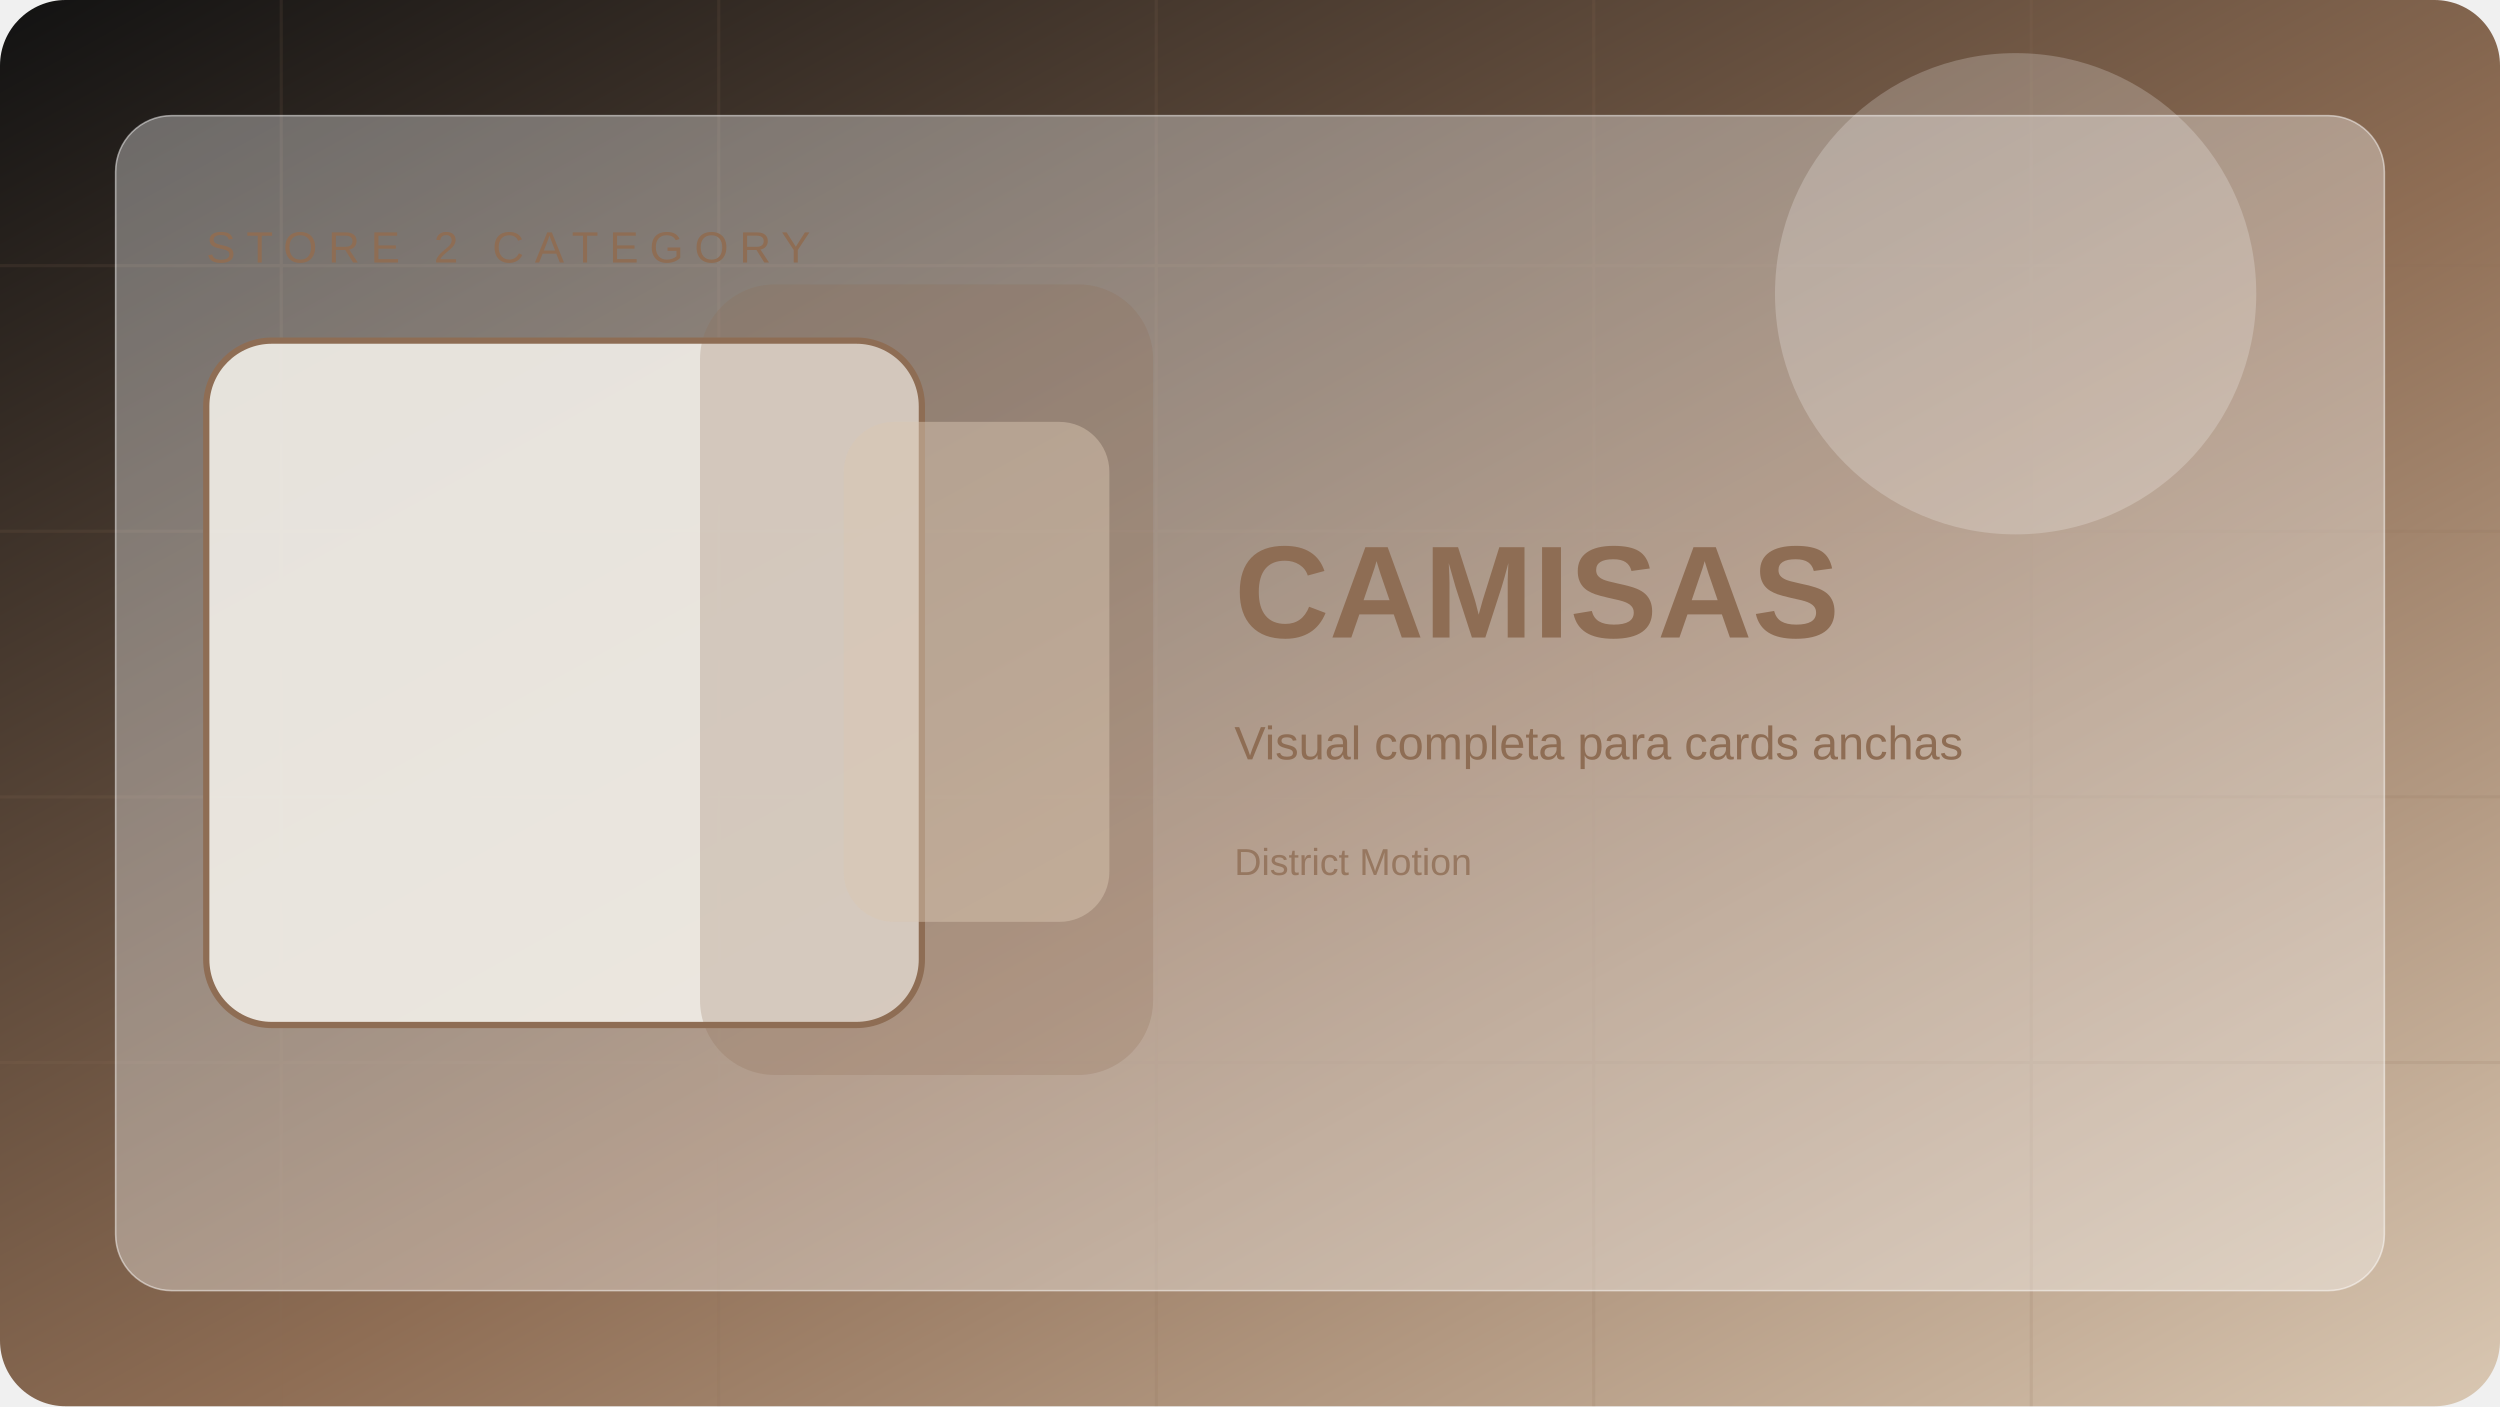
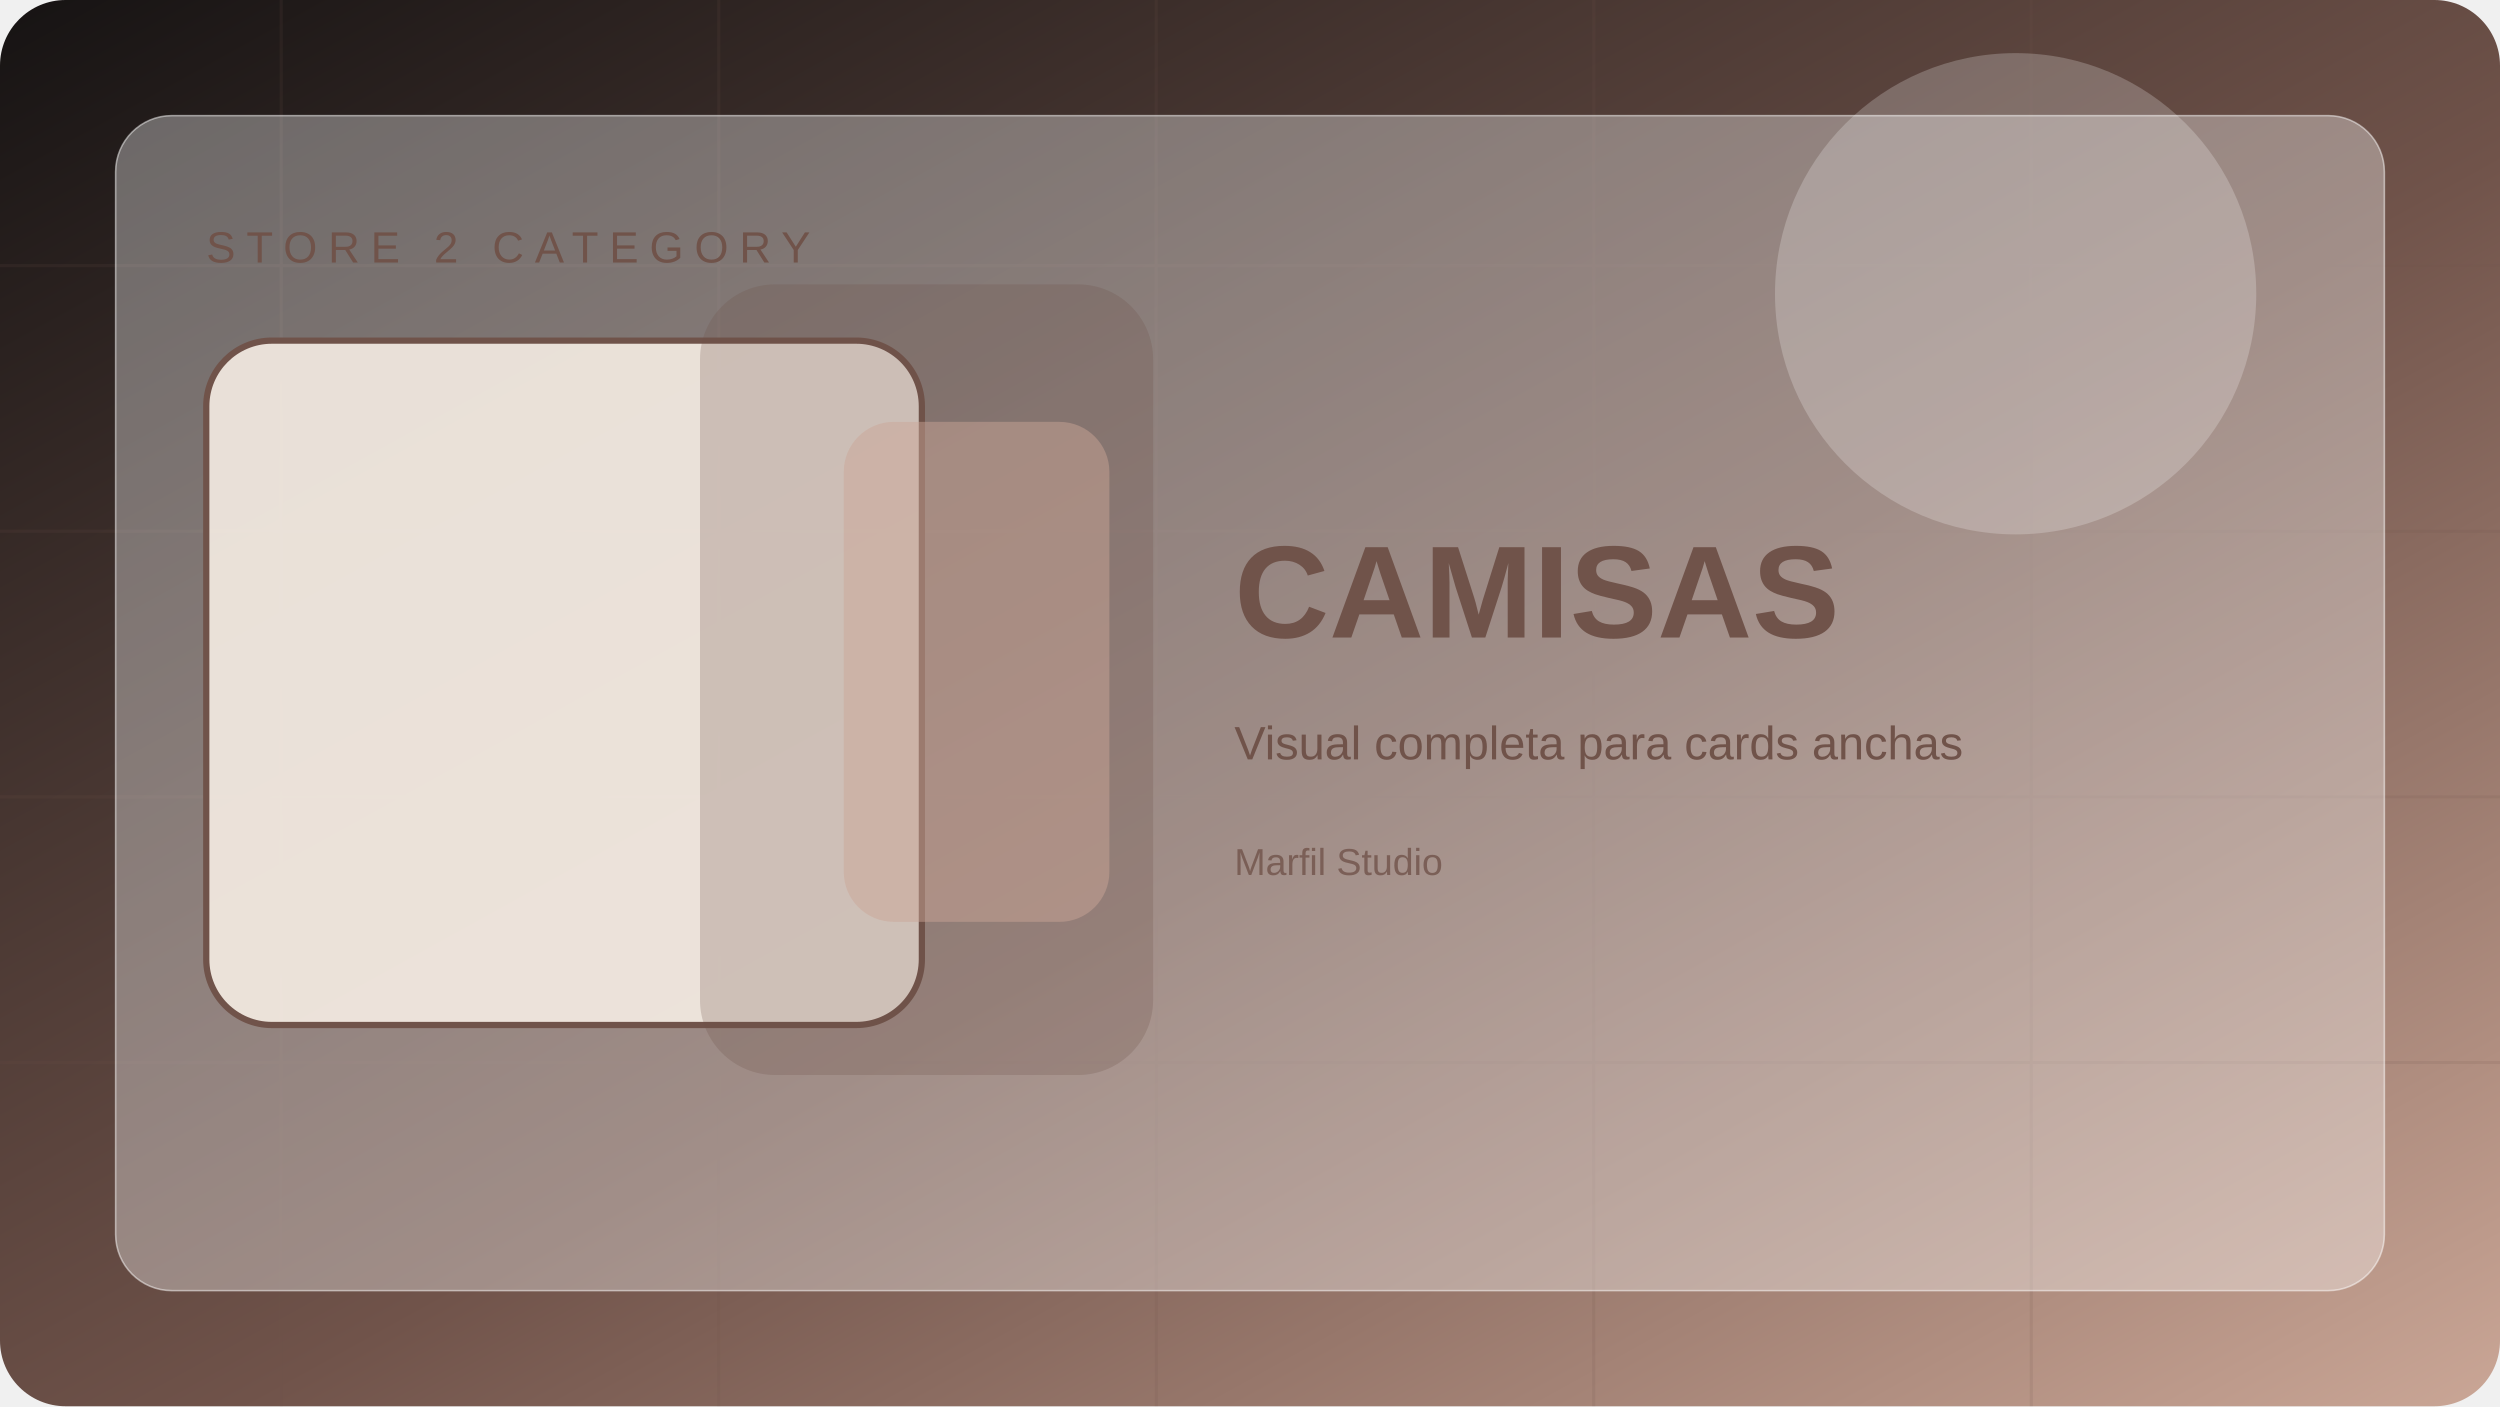
<svg xmlns="http://www.w3.org/2000/svg" width="1600" height="900" viewBox="0 0 1600 900" fill="none">
  <defs>
    <linearGradient id="bg" x1="0" y1="0" x2="1" y2="1">
-       <stop offset="0%" stop-color="#121212" />
-       <stop offset="55%" stop-color="#8e6d54" />
-       <stop offset="100%" stop-color="#d9c7b2" />
+       <stop offset="0%" stop-color="#161313" />
+       <stop offset="55%" stop-color="#70534a" />
+       <stop offset="100%" stop-color="#caa696" />
    </linearGradient>
  </defs>
  <rect width="1600" height="900" rx="42" fill="url(#bg)" />
-   <g opacity="0.14" stroke="#8e6d54" stroke-width="2">
+   <g opacity="0.14" stroke="#70534a" stroke-width="2">
    <path d="M0 170h1600" />
    <path d="M0 340h1600" />
    <path d="M0 510h1600" />
    <path d="M0 680h1600" />
    <path d="M180 0v900" />
    <path d="M460 0v900" />
    <path d="M740 0v900" />
    <path d="M1020 0v900" />
    <path d="M1300 0v900" />
  </g>
  <circle cx="1290" cy="188" r="154" fill="#ffffff" opacity="0.22" />
  <rect x="74" y="74" width="1452" height="752" rx="36" fill="rgba(255,255,255,0.34)" stroke="rgba(255,255,255,0.5)" />
-   <text x="132" y="168" fill="#8e6d54" font-size="28" font-family="Arial, sans-serif" letter-spacing="7">STORE 2 CATEGORY</text>
-   <rect x="132" y="218" width="458" height="438" rx="42" fill="#f2eee8" fill-opacity="0.9" stroke="#8e6d54" stroke-width="4" />
-   <rect x="448" y="182" width="290" height="506" rx="48" fill="#8e6d54" fill-opacity="0.24" />
-   <rect x="540" y="270" width="170" height="320" rx="32" fill="#d9c7b2" fill-opacity="0.48" />
-   <text x="790" y="408" fill="#8e6d54" font-size="84" font-weight="700" font-family="Arial, sans-serif">CAMISAS</text>
-   <text x="790" y="486" fill="#8e6d54" font-size="30" font-family="Arial, sans-serif">Visual completa para cards anchas</text>
-   <text x="790" y="560" fill="#8e6d54" font-size="24" font-family="Arial, sans-serif" opacity="0.8">District Motion</text>
+   <text x="132" y="168" fill="#70534a" font-size="28" font-family="Arial, sans-serif" letter-spacing="7">STORE 2 CATEGORY</text>
+   <rect x="132" y="218" width="458" height="438" rx="42" fill="#f5ece3" fill-opacity="0.9" stroke="#70534a" stroke-width="4" />
+   <rect x="448" y="182" width="290" height="506" rx="48" fill="#70534a" fill-opacity="0.24" />
+   <rect x="540" y="270" width="170" height="320" rx="32" fill="#caa696" fill-opacity="0.48" />
+   <text x="790" y="408" fill="#70534a" font-size="84" font-weight="700" font-family="Arial, sans-serif">CAMISAS</text>
+   <text x="790" y="486" fill="#70534a" font-size="30" font-family="Arial, sans-serif">Visual completa para cards anchas</text>
+   <text x="790" y="560" fill="#70534a" font-size="24" font-family="Arial, sans-serif" opacity="0.8">Marfil Studio</text>
</svg>
